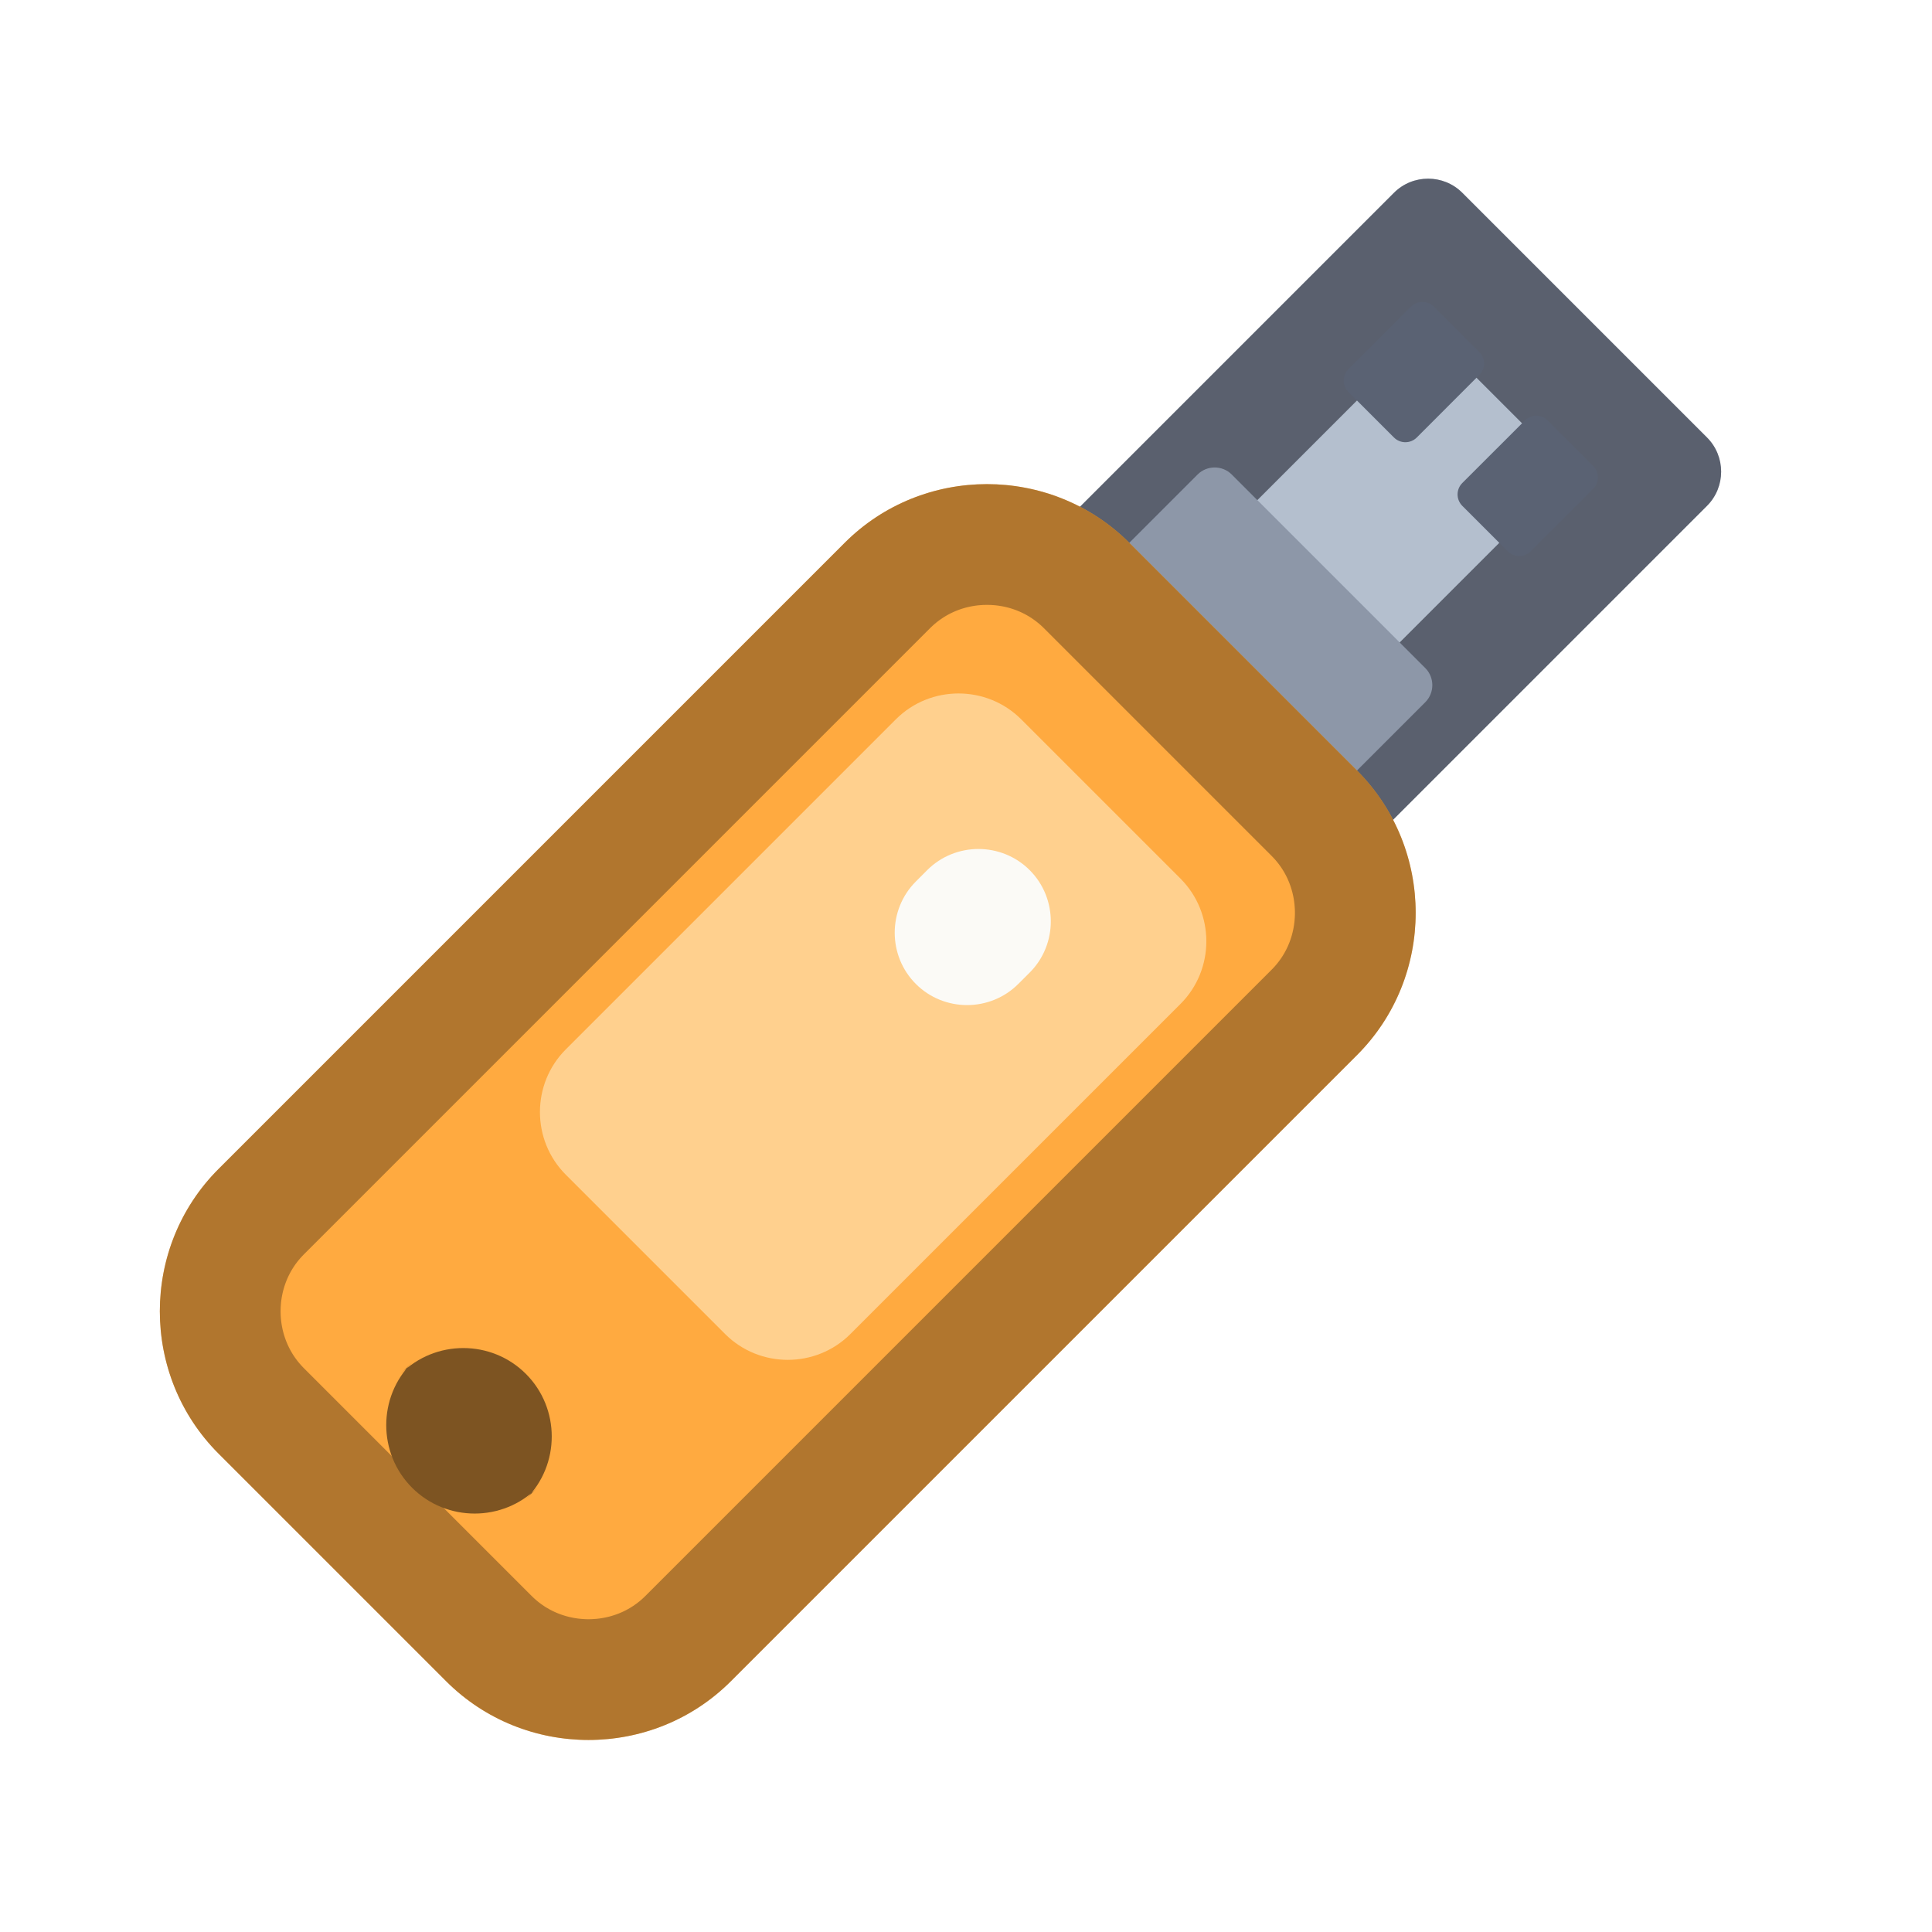
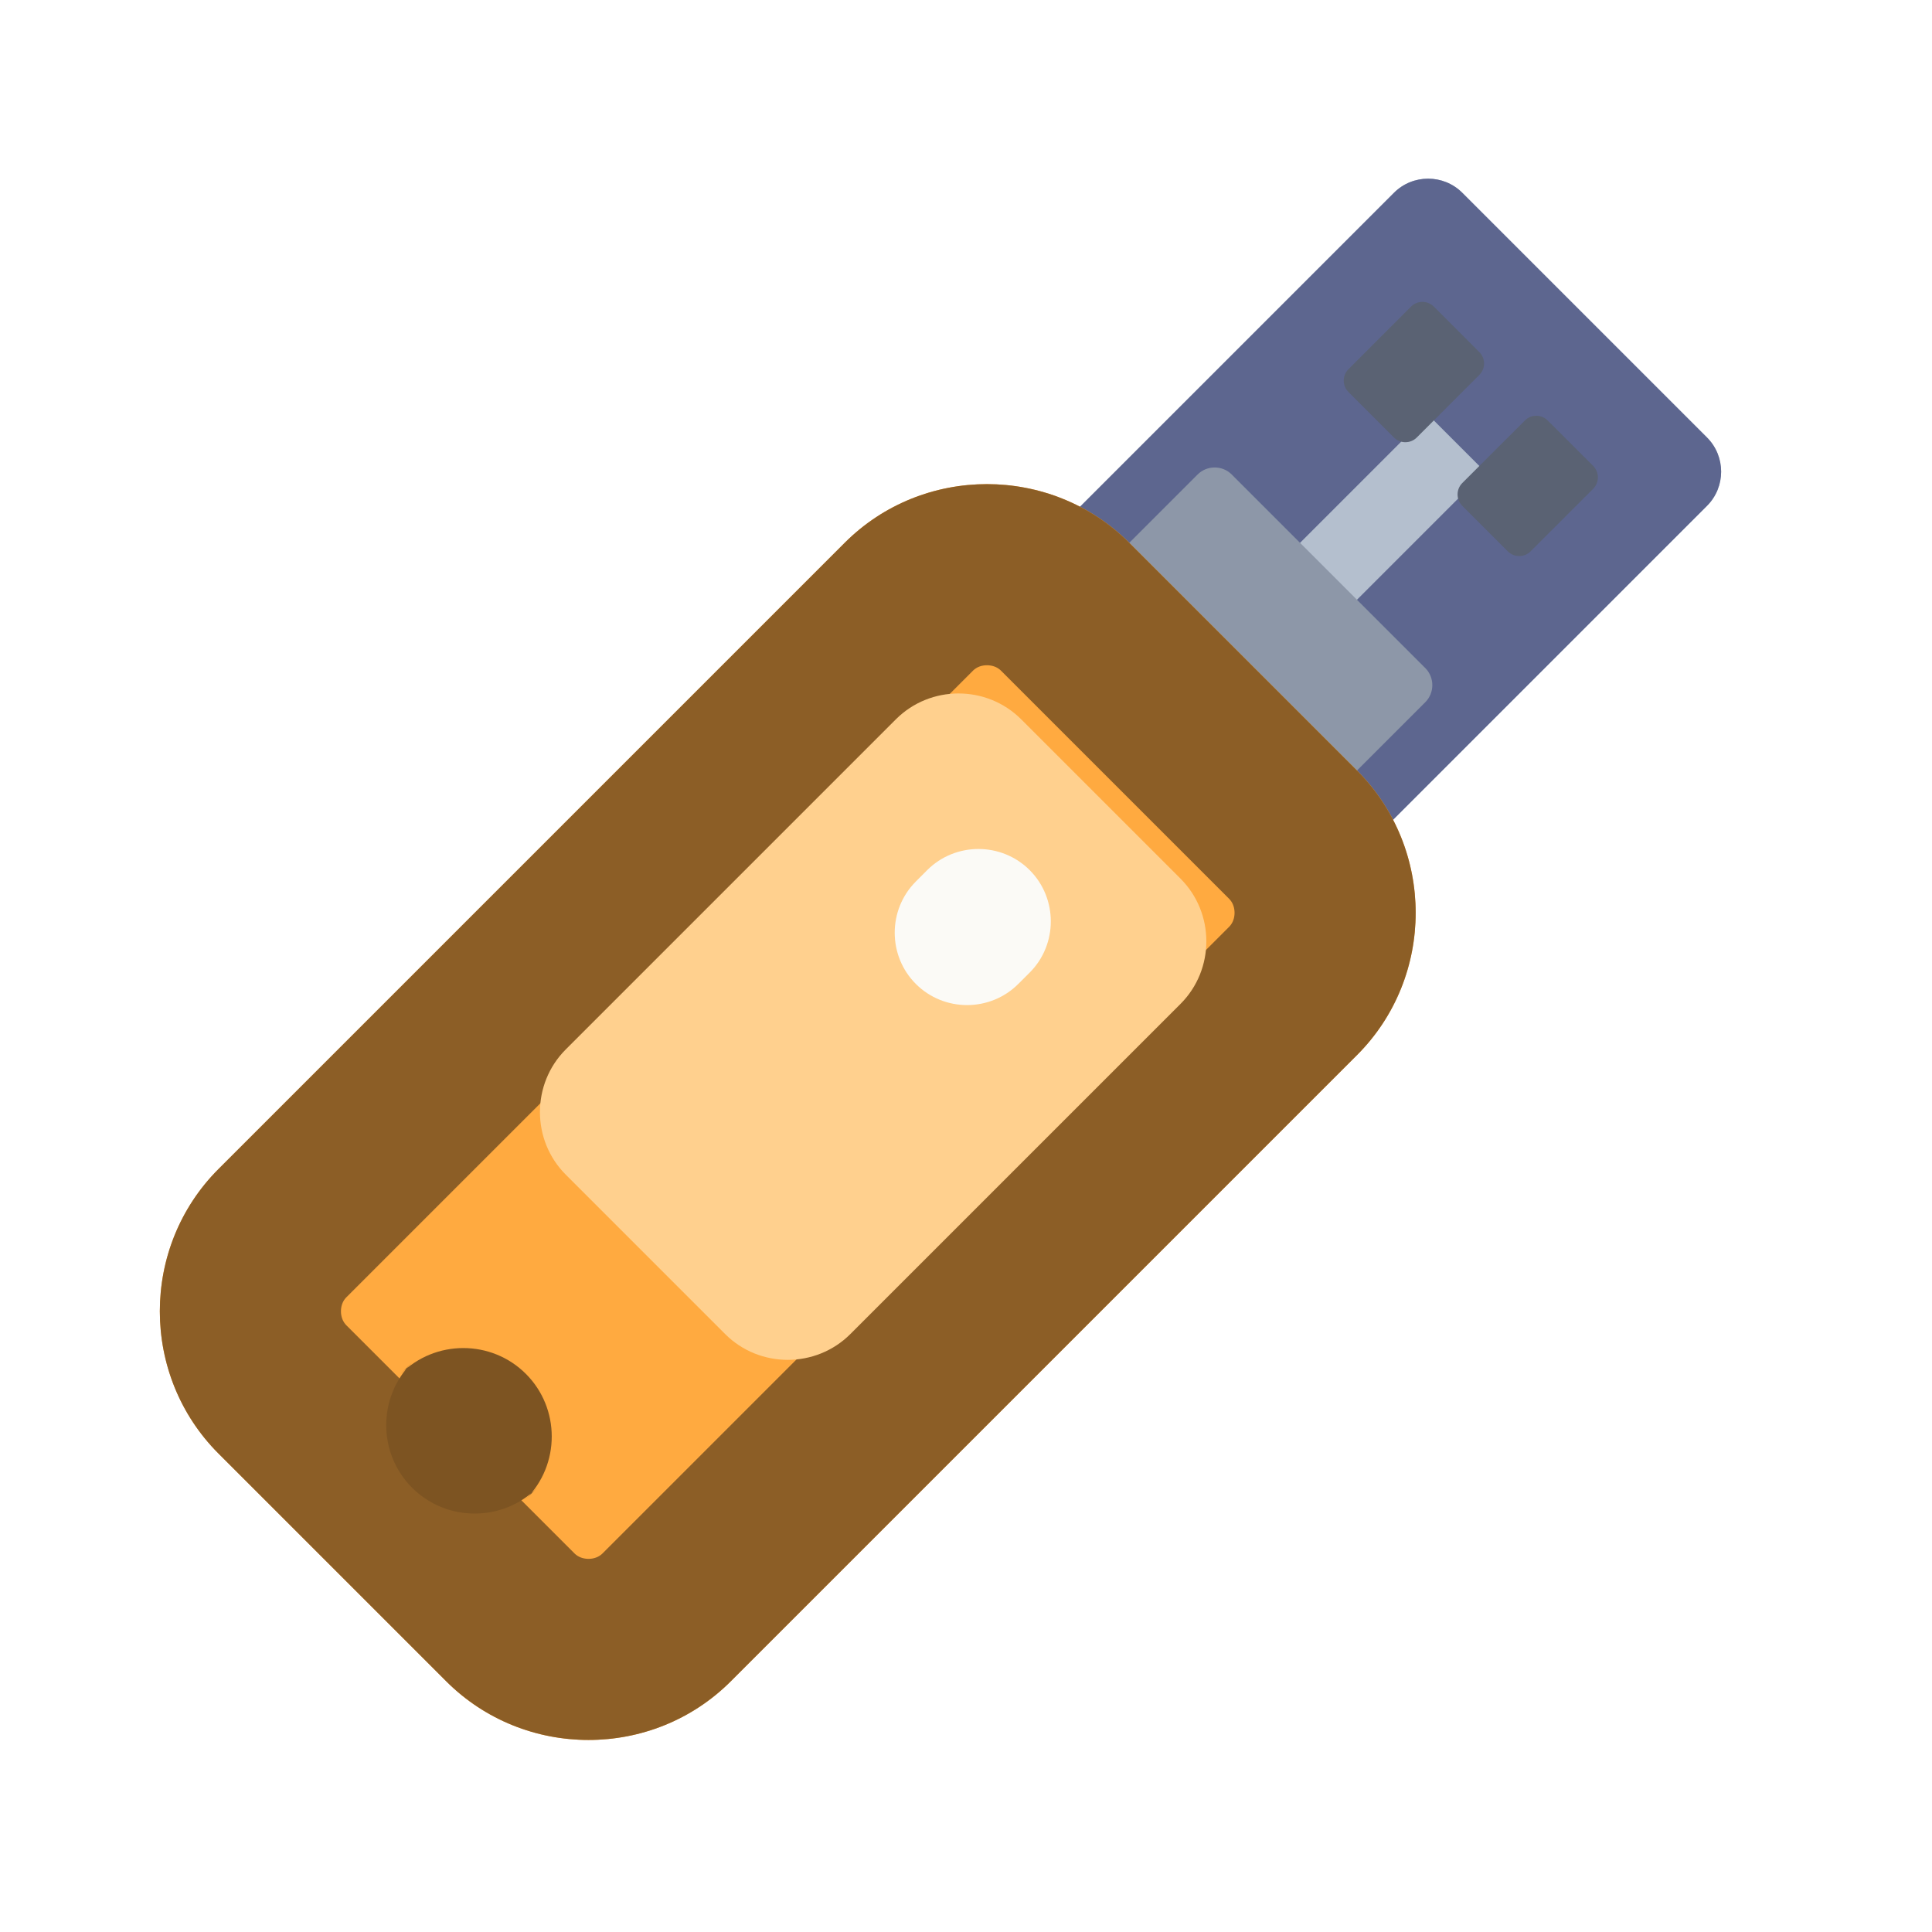
<svg xmlns="http://www.w3.org/2000/svg" viewBox="0 0 48 48" width="48" height="48">
  <defs>
    <clipPath id="e-removable-16-c1">
      <path d="M34.633 4.789 C35.1 4.322 35.863 4.322 36.33 4.789 L42.411 10.87 C42.878 11.337 42.878 12.1 42.411 12.567 L34.209 20.769 C33.742 21.236 32.978 21.236 32.512 20.769 L26.431 14.688 C25.964 14.222 25.964 13.458 26.431 12.991 Z" clip-rule="evenodd" />
    </clipPath>
    <clipPath id="e-removable-16-c2">
      <path d="M20.986 13.486 C22.93 11.542 26.112 11.542 28.057 13.486 L33.714 19.143 C35.658 21.088 35.658 24.27 33.714 26.214 L18.157 41.771 C16.213 43.715 13.031 43.715 11.086 41.771 L5.429 36.114 C3.485 34.169 3.485 30.987 5.429 29.043 Z" clip-rule="evenodd" />
    </clipPath>
  </defs>
  <path d="M34.633 4.789 C35.1 4.322 35.863 4.322 36.33 4.789 L42.411 10.87 C42.878 11.337 42.878 12.1 42.411 12.567 L34.209 20.769 C33.742 21.236 32.978 21.236 32.512 20.769 L26.431 14.688 C25.964 14.222 25.964 13.458 26.431 12.991 Z" fill="#b4bfce" fill-rule="evenodd" />
  <g clip-path="url(#e-removable-16-c1)">
-     <path d="M34.633 4.789 C35.1 4.322 35.863 4.322 36.33 4.789 L42.411 10.87 C42.878 11.337 42.878 12.1 42.411 12.567 L34.209 20.769 C33.742 21.236 32.978 21.236 32.512 20.769 L26.431 14.688 C25.964 14.222 25.964 13.458 26.431 12.991 Z" fill="none" stroke="#1f2230" stroke-width="6" stroke-opacity="0.6" />
+     <path d="M34.633 4.789 C35.1 4.322 35.863 4.322 36.33 4.789 L42.411 10.87 C42.878 11.337 42.878 12.1 42.411 12.567 L34.209 20.769 C33.742 21.236 32.978 21.236 32.512 20.769 L26.431 14.688 C25.964 14.222 25.964 13.458 26.431 12.991 Z" fill="none" stroke="#5d668f" stroke-width="9" stroke-opacity="1" />
  </g>
  <path d="M35.057 7.617 C35.213 7.462 35.467 7.462 35.623 7.617 L36.754 8.749 C36.91 8.904 36.91 9.159 36.754 9.314 L35.199 10.87 C35.043 11.026 34.789 11.026 34.633 10.87 L33.502 9.739 C33.346 9.583 33.346 9.329 33.502 9.173 Z" fill="#5a6273" fill-rule="evenodd" />
  <path d="M37.886 10.446 C38.041 10.29 38.296 10.29 38.451 10.446 L39.583 11.577 C39.738 11.733 39.738 11.987 39.583 12.143 L38.027 13.698 C37.871 13.854 37.617 13.854 37.461 13.698 L36.33 12.567 C36.174 12.411 36.174 12.157 36.33 12.001 Z" fill="#5a6273" fill-rule="evenodd" />
  <path d="M29.754 11.789 C29.987 11.556 30.369 11.556 30.602 11.789 L35.411 16.598 C35.644 16.831 35.644 17.213 35.411 17.446 L33.077 19.78 C32.844 20.013 32.462 20.013 32.229 19.78 L27.42 14.971 C27.187 14.738 27.187 14.356 27.42 14.123 Z" fill="#8d97a8" fill-rule="evenodd" />
  <path d="M20.986 13.486 C22.93 11.542 26.112 11.542 28.057 13.486 L33.714 19.143 C35.658 21.088 35.658 24.27 33.714 26.214 L18.157 41.771 C16.213 43.715 13.031 43.715 11.086 41.771 L5.429 36.114 C3.485 34.169 3.485 30.987 5.429 29.043 Z" fill="#ffaa40" fill-rule="evenodd" />
  <g clip-path="url(#e-removable-16-c2)">
-     <path d="M20.986 13.486 C22.93 11.542 26.112 11.542 28.057 13.486 L33.714 19.143 C35.658 21.088 35.658 24.27 33.714 26.214 L18.157 41.771 C16.213 43.715 13.031 43.715 11.086 41.771 L5.429 36.114 C3.485 34.169 3.485 30.987 5.429 29.043 Z" fill="none" stroke="#7d5422" stroke-width="6" stroke-opacity="0.6" />
+     <path d="M20.986 13.486 C22.93 11.542 26.112 11.542 28.057 13.486 L33.714 19.143 C35.658 21.088 35.658 24.27 33.714 26.214 L18.157 41.771 C16.213 43.715 13.031 43.715 11.086 41.771 L5.429 36.114 C3.485 34.169 3.485 30.987 5.429 29.043 Z" fill="none" stroke="#8c5e26" stroke-width="9" stroke-opacity="1" />
  </g>
  <path d="M22.259 17.87 C23.114 17.015 24.514 17.015 25.37 17.87 L29.33 21.83 C30.185 22.686 30.185 24.086 29.33 24.941 L21.127 33.144 C20.272 33.999 18.872 33.999 18.016 33.144 L14.056 29.184 C13.201 28.328 13.201 26.928 14.056 26.073 Z" fill="#ffd08e" fill-rule="evenodd" />
  <path d="M23.036 21.618 C23.736 20.918 24.882 20.918 25.582 21.618 L25.582 21.618 C26.282 22.318 26.282 23.464 25.582 24.164 L25.299 24.446 C24.599 25.146 23.454 25.146 22.754 24.446 L22.754 24.446 C22.054 23.746 22.054 22.601 22.754 21.901 Z" fill="#fbfaf6" fill-rule="evenodd" />
  <path d="M9.955 34.134 C10.811 33.278 12.211 33.278 13.066 34.134 L13.066 34.134 C13.922 34.989 13.922 36.389 13.066 37.245 L13.349 36.962 C12.493 37.818 11.093 37.818 10.238 36.962 L10.238 36.962 C9.382 36.107 9.382 34.707 10.238 33.851 Z" fill="#7d5422" fill-rule="evenodd" />
</svg>
